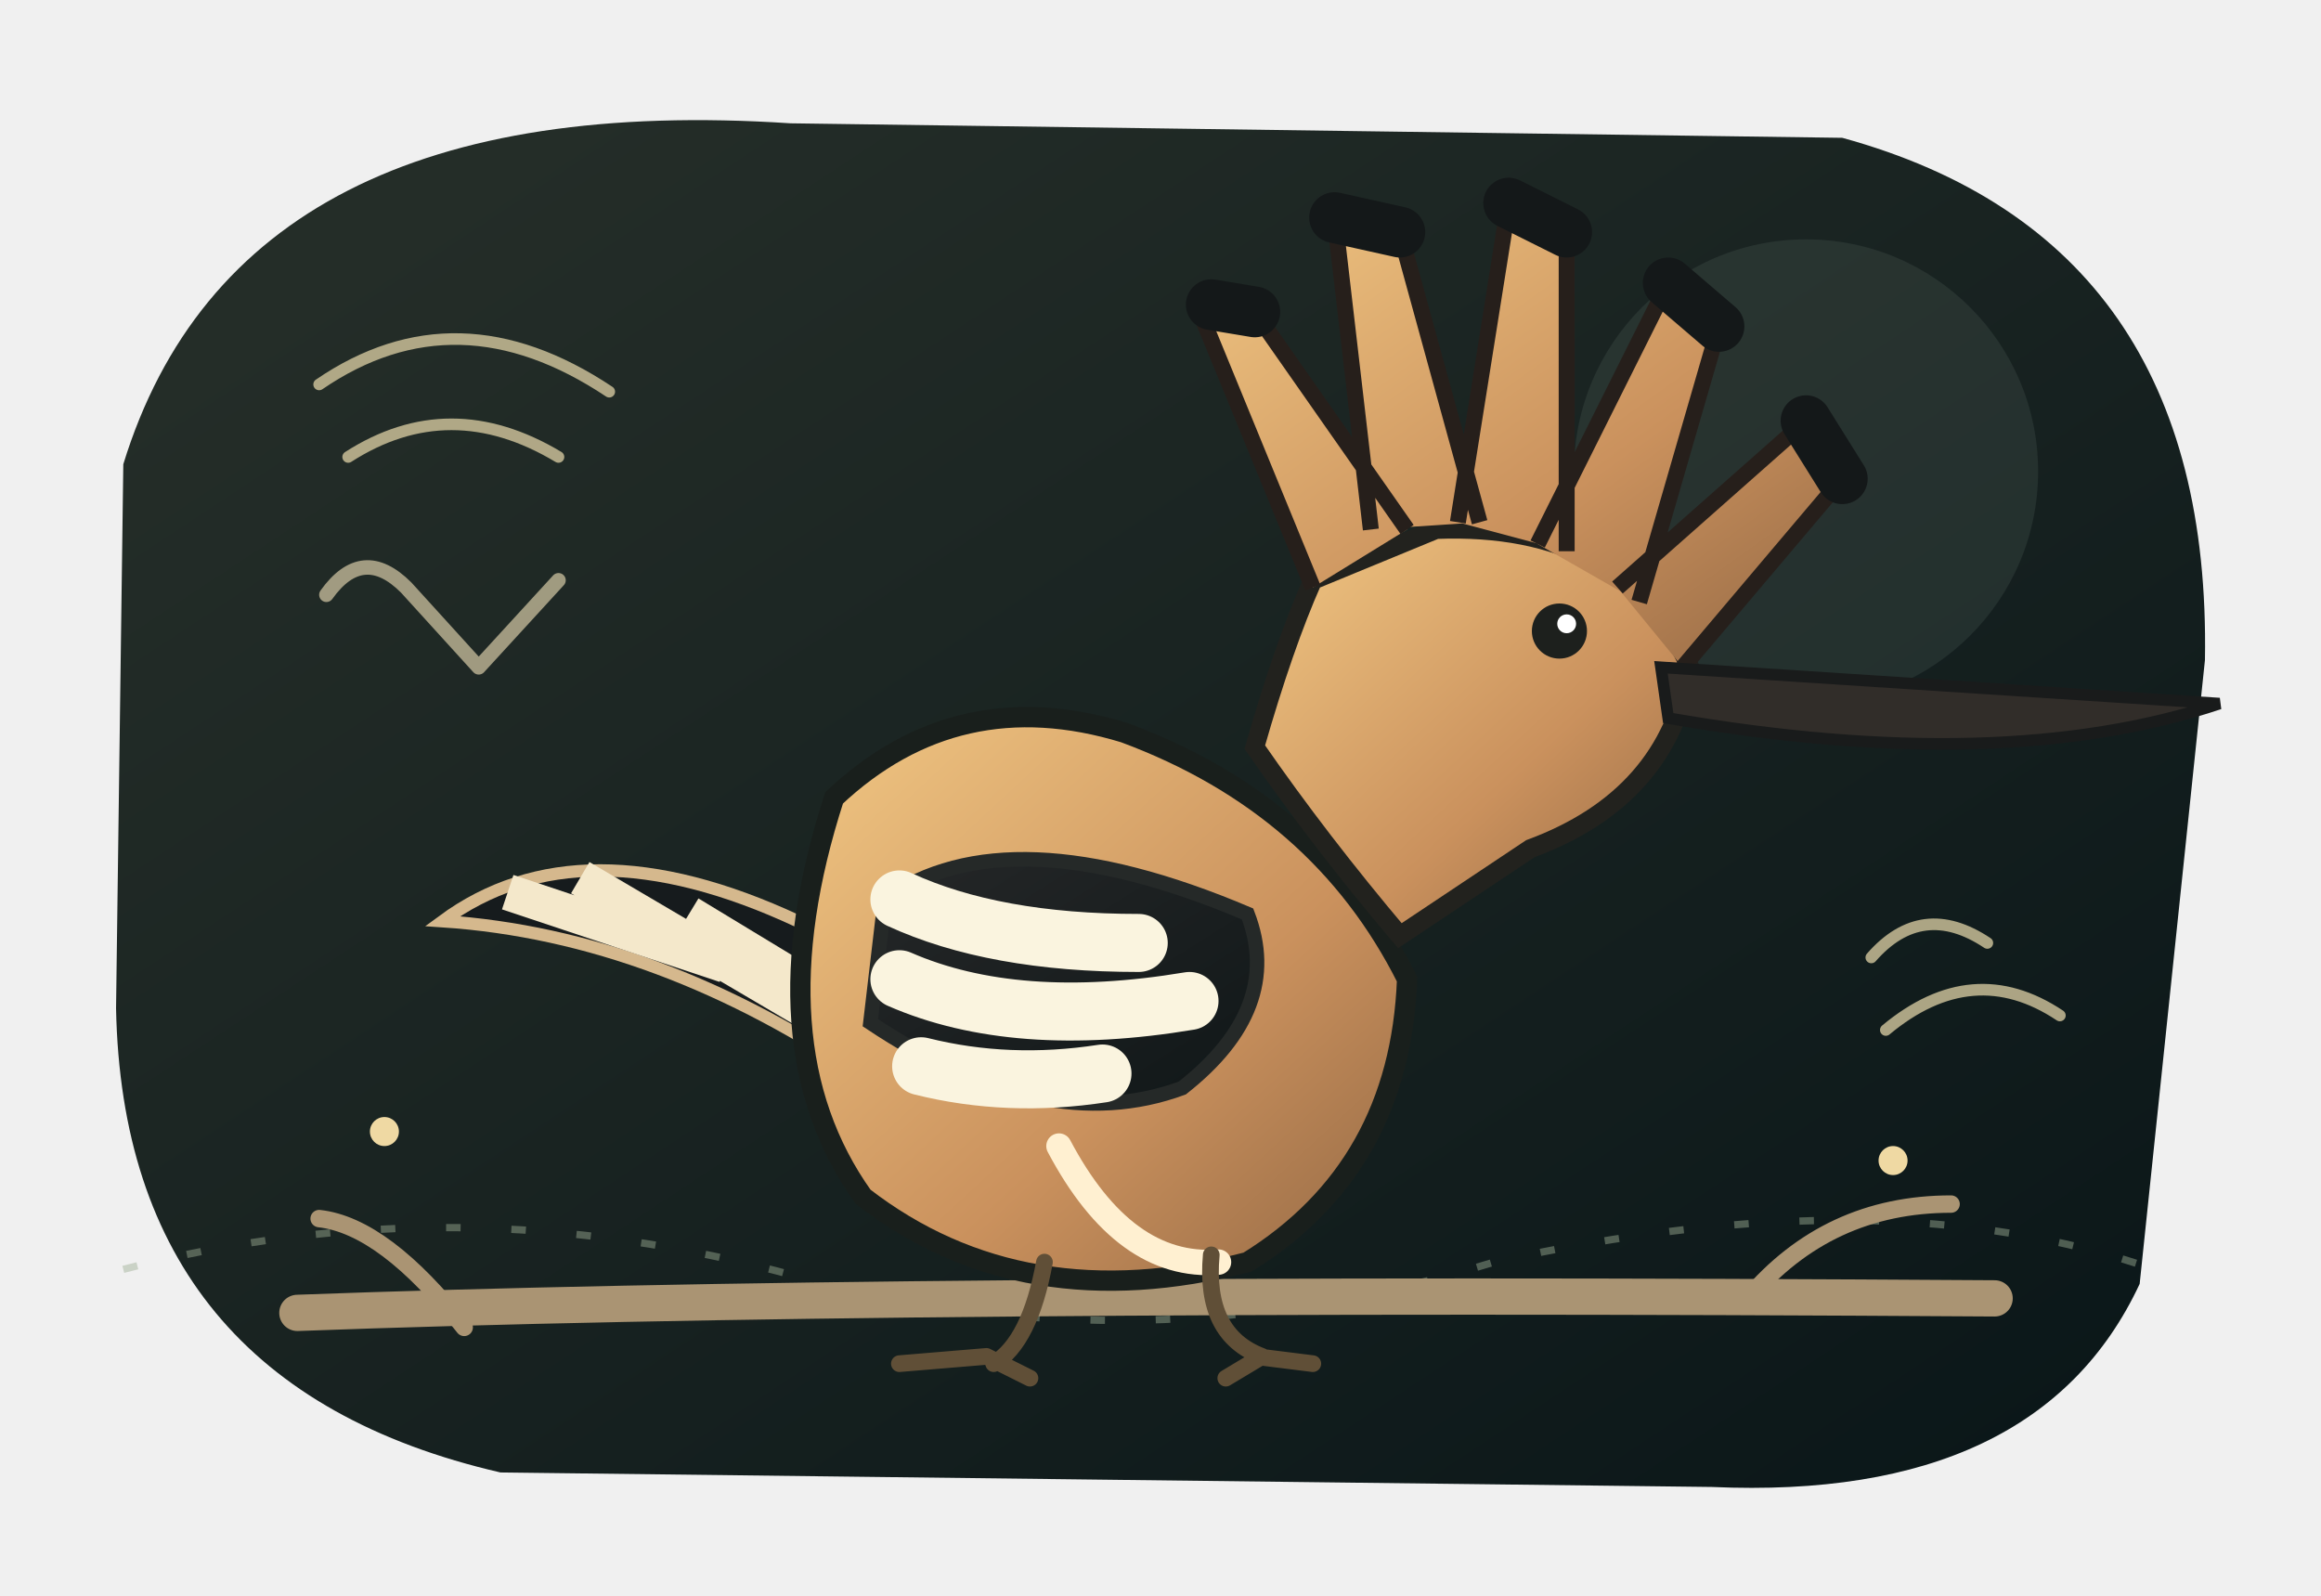
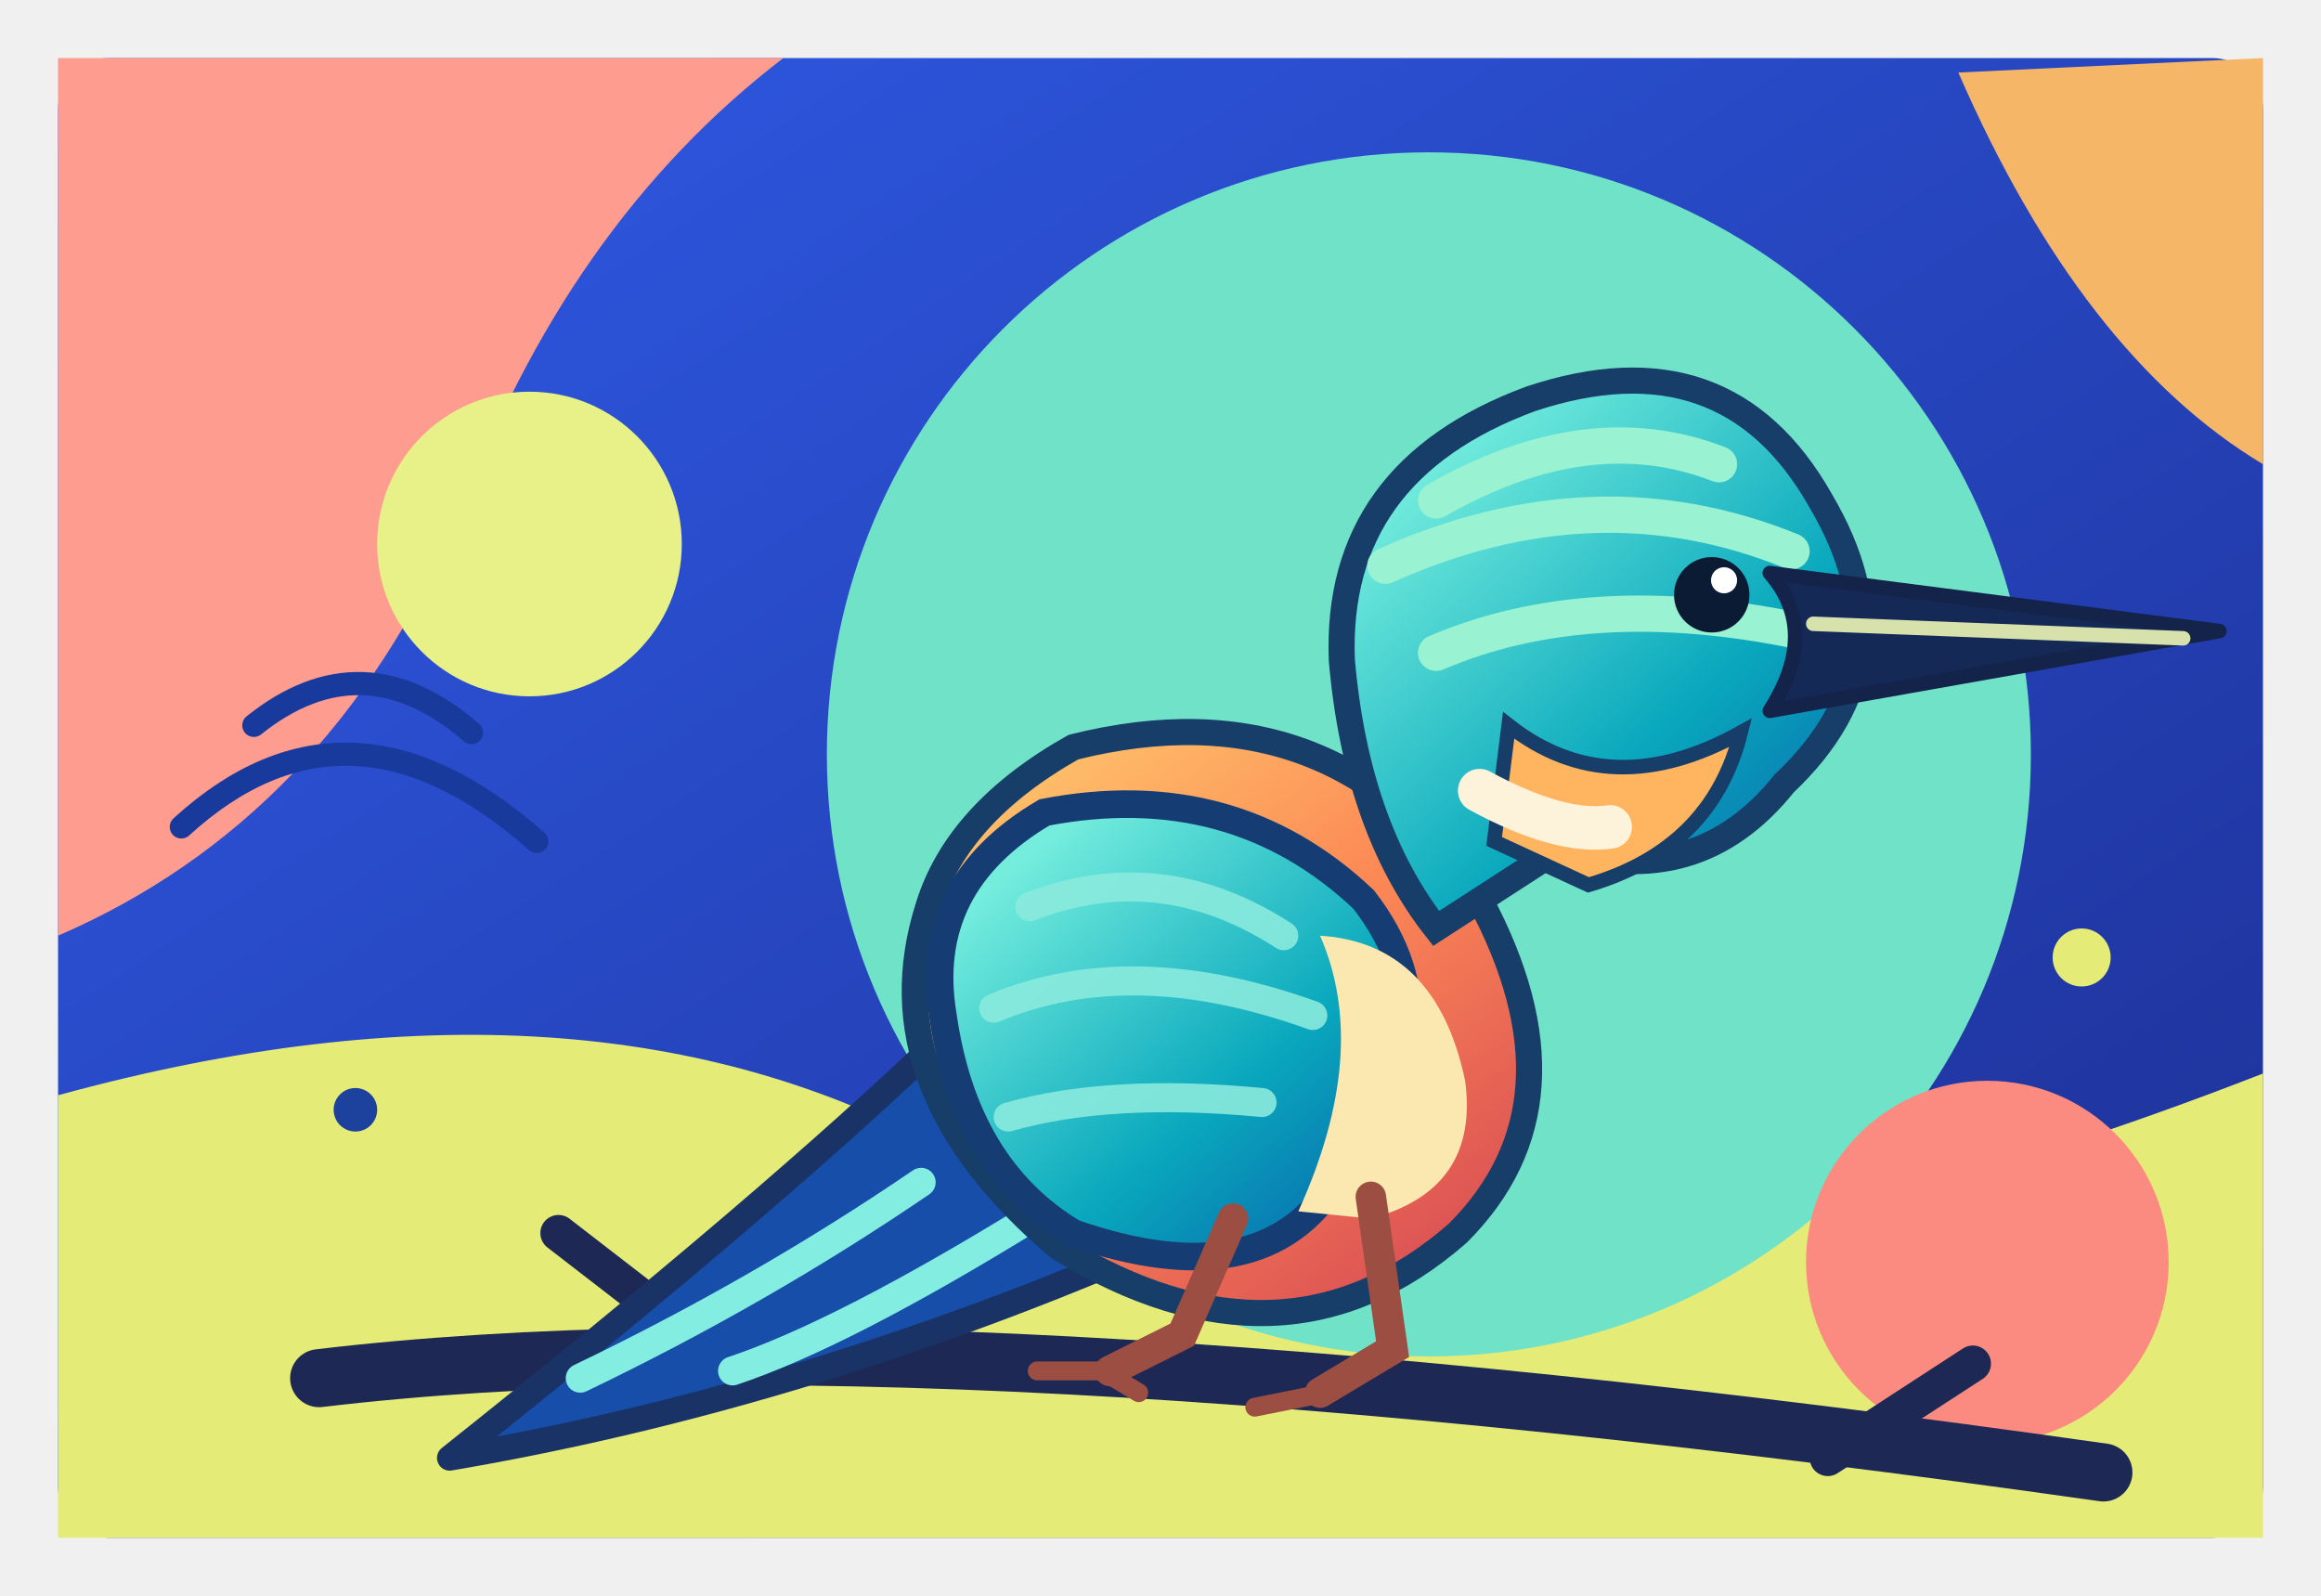
- <svg xmlns="http://www.w3.org/2000/svg" viewBox="0 0 320 220" role="img" aria-label="Siyah gece zemini üzerinde karakteristik sorguçlu ibibik kuşu illüstrasyonu">
+ <svg xmlns="http://www.w3.org/2000/svg" viewBox="0 0 320 220" role="img" aria-label="Canlı kobalt mavi ve limon sarısı renkler önünde turkuaz ve turuncu yalıçapkını illüstrasyonu">
  <defs>
-     <linearGradient id="night" x1=".12" y1=".1" x2=".95" y2=".93">
-       <stop stop-color="#242d28" />
-       <stop offset="1" stop-color="#0b1719" />
+     <linearGradient id="blue" x1="0" y1="0" x2=".97" y2="1">
+       <stop stop-color="#2f5be7" />
+       <stop offset="1" stop-color="#1d2f94" />
    </linearGradient>
-     <linearGradient id="feather" x1="0" y1="0" x2="1" y2="1">
-       <stop stop-color="#f1c783" />
-       <stop offset=".6" stop-color="#ca915d" />
-       <stop offset="1" stop-color="#936844" />
+     <linearGradient id="birdBlue" x1=".2" y1=".1" x2="1" y2="1">
+       <stop stop-color="#74eddd" />
+       <stop offset=".56" stop-color="#09a8bd" />
+       <stop offset="1" stop-color="#085eab" />
    </linearGradient>
-     <linearGradient id="wing" x1="0" y1="0" x2="1" y2="1">
-       <stop stop-color="#252728" />
-       <stop offset="1" stop-color="#101718" />
+     <linearGradient id="orange" x1="0" y1="0" x2=".8" y2="1">
+       <stop stop-color="#ffd170" />
+       <stop offset=".52" stop-color="#fc8855" />
+       <stop offset="1" stop-color="#da4f54" />
    </linearGradient>
  </defs>
-   <path d="M17 64Q33 12 109 17L254 19Q305 33 304 91L295 177Q281 207 236 205L69 203Q17 191 16 139Z" fill="url(#night)" />
-   <circle cx="249" cy="65" r="32" fill="#82968b" opacity=".14" />
-   <path d="M17 175Q63 163 110 176T206 174Q260 162 297 175" fill="none" stroke="#9eae94" stroke-width="1" stroke-dasharray="2 7" opacity=".46" />
-   <path d="M41 181Q122 178 275 179" stroke="#aa9473" stroke-width="5" stroke-linecap="round" />
-   <path d="M64 183Q53 169 44 168M241 179Q252 166 269 166" stroke="#aa9473" stroke-width="2.4" fill="none" stroke-linecap="round" />
-   <path d="M110 127Q80 113 61 127Q91 129 120 149L164 157Z" fill="#161b1d" stroke="#d5b88d" stroke-width="1.7" />
-   <path d="M70 123L100 133M80 121L114 141M95 126L128 146" stroke="#f4e8cb" stroke-width="5" />
-   <path d="M115 110Q132 94 155 101Q182 111 194 135Q193 161 172 174Q141 182 119 165Q104 144 115 110Z" fill="url(#feather)" stroke="#191f1c" stroke-width="2.8" />
-   <path d="M122 124Q139 112 172 126Q177 139 163 150Q144 157 120 141Z" fill="url(#wing)" stroke="#252928" stroke-width="2" />
-   <path d="M124 124Q137 130 157 130M124 135Q140 142 164 138M127 147Q139 150 152 148" fill="none" stroke="#faf4df" stroke-width="8" stroke-linecap="round" />
-   <path d="M146 158Q155 175 168 174" fill="none" stroke="#fff0d1" stroke-width="3.5" stroke-linecap="round" />
-   <path d="M173 103Q177 89 181 80L198 73Q224 72 233 92Q230 110 211 117L193 129Q182 116 173 103Z" fill="url(#feather)" stroke="#22221e" stroke-width="2.6" />
-   <path d="M181 81L165 42L173 43L194 73M189 73L184 30L193 32L204 72M201 72L208 28L216 32L216 76M212 75L230 39L237 45L226 83M223 81L249 58L254 66L232 92" fill="url(#feather)" stroke="#261f1b" stroke-width="2.2" stroke-linejoin="round" />
-   <path d="M167 42L173 43M184 30L193 32M208 28L216 32M230 39L237 45M249 58L254 66" stroke="#141819" stroke-width="7" stroke-linecap="round" />
-   <path d="M229 92L306 97Q276 107 230 99Z" fill="#312d29" stroke="#191b1b" stroke-width="1.6" />
-   <circle cx="215" cy="87" r="3.8" fill="#1d201d" />
-   <circle cx="216" cy="86" r="1.3" fill="#fff" />
-   <path d="M144 174Q142 185 137 188M167 173Q166 184 174 187M136 187L124 188M136 187L142 190M173 187L181 188M174 187L169 190" stroke="#604f37" stroke-width="2.3" stroke-linecap="round" fill="none" />
-   <g fill="none" stroke="#d3c79d" stroke-width="1.6" stroke-linecap="round" opacity=".8">
-     <path d="M48 63Q62 54 77 63M44 53Q63 40 84 54" />
-     <path d="M258 132Q265 124 274 130M260 142Q272 132 284 140" />
+   <rect x="8" y="8" width="304" height="204" rx="7" fill="url(#blue)" />
+   <path d="M8 151Q81 131 131 159Q194 194 312 148V212H8Z" fill="#e4eb77" />
+   <circle cx="197" cy="104" r="83" fill="#70e2c8" />
+   <path d="M108 8Q78 31 63 72Q45 113 8 129V8Z" fill="#ff9c90" />
+   <path d="M270 10Q287 49 312 64V8Z" fill="#f6b667" />
+   <circle cx="73" cy="75" r="21" fill="#e7f187" />
+   <circle cx="274" cy="174" r="25" fill="#fb8b80" />
+   <g fill="none" stroke="#193a9d" stroke-width="3.2" stroke-linecap="round">
+     <path d="M35 100Q50 88 65 101" />
+     <path d="M25 114Q48 93 74 116" />
  </g>
-   <path d="M45 82Q50 75 56 81L66 92L77 80" stroke="#e0d2ad" stroke-width="2" fill="none" stroke-linecap="round" stroke-linejoin="round" opacity=".67" />
-   <circle cx="53" cy="156" r="2" fill="#efd9a3" />
-   <circle cx="261" cy="160" r="2" fill="#efd9a3" />
+   <path d="M44 190Q128 180 290 203" fill="none" stroke="#1d2855" stroke-width="8" stroke-linecap="round" />
+   <path d="M99 187L77 170M252 201l20-13" fill="none" stroke="#1d2855" stroke-width="5" stroke-linecap="round" />
+   <path d="M130 143Q106 166 62 201Q109 193 156 173L162 153Z" fill="#174eaa" stroke="#193366" stroke-width="3.5" stroke-linejoin="round" />
+   <path d="M127 163Q105 178 80 190M142 168Q116 184 101 189" fill="none" stroke="#83ede2" stroke-width="4" stroke-linecap="round" />
+   <path d="M148 103Q184 94 204 124Q219 152 201 170Q177 191 146 172Q120 150 128 125Q132 112 148 103Z" fill="url(#orange)" stroke="#173d69" stroke-width="3.6" stroke-linejoin="round" />
+   <path d="M144 112Q170 107 188 124Q202 142 184 163Q174 179 148 170Q133 161 130 140Q127 122 144 112Z" fill="url(#birdBlue)" stroke="#153d73" stroke-width="3.8" />
+   <path d="M142 125Q160 118 177 129M137 139Q156 131 181 140M139 154Q153 150 174 152" stroke="#8aeadd" stroke-width="4" fill="none" stroke-linecap="round" opacity=".9" />
+   <path d="M182 129Q198 130 202 149Q204 164 189 168L179 167Q189 145 182 129Z" fill="#fbe8b1" />
+   <path d="M185 91Q184 65 211 55Q238 46 251 69Q264 91 246 108Q234 123 215 117L198 128Q187 114 185 91Z" fill="url(#birdBlue)" stroke="#173d69" stroke-width="3.6" />
+   <path d="M198 69Q219 57 237 64M191 78Q220 65 247 76M198 90Q219 81 248 87" fill="none" stroke="#99f2d1" stroke-width="5" stroke-linecap="round" />
+   <path d="M208 100Q222 111 240 101Q236 117 219 122L206 116Z" fill="#ffb55f" stroke="#173d69" stroke-width="2" />
+   <path d="M204 109Q215 115 222 114" stroke="#fcf3da" stroke-width="6" stroke-linecap="round" />
+   <path d="M244 79L306 87L244 98Q251 87 244 79Z" fill="#152956" stroke="#14234a" stroke-width="2" stroke-linejoin="round" />
+   <path d="M250 86L301 88" stroke="#d7e1ac" stroke-width="2" stroke-linecap="round" />
+   <circle cx="236" cy="82" r="5.2" fill="#0b1b34" />
+   <circle cx="237.7" cy="80" r="1.8" fill="#ffffff" />
+   <path d="M170 168L163 184L153 189M189 165L192 186L182 192" stroke="#9b4e41" stroke-width="4.2" fill="none" stroke-linecap="round" />
+   <path d="M152 189L143 189M152 189L157 192M183 192L173 194" stroke="#9b4e41" stroke-width="2.6" stroke-linecap="round" fill="none" />
+   <circle cx="49" cy="153" r="3" fill="#1d429d" />
+   <circle cx="287" cy="132" r="4" fill="#e4eb77" />
</svg>
